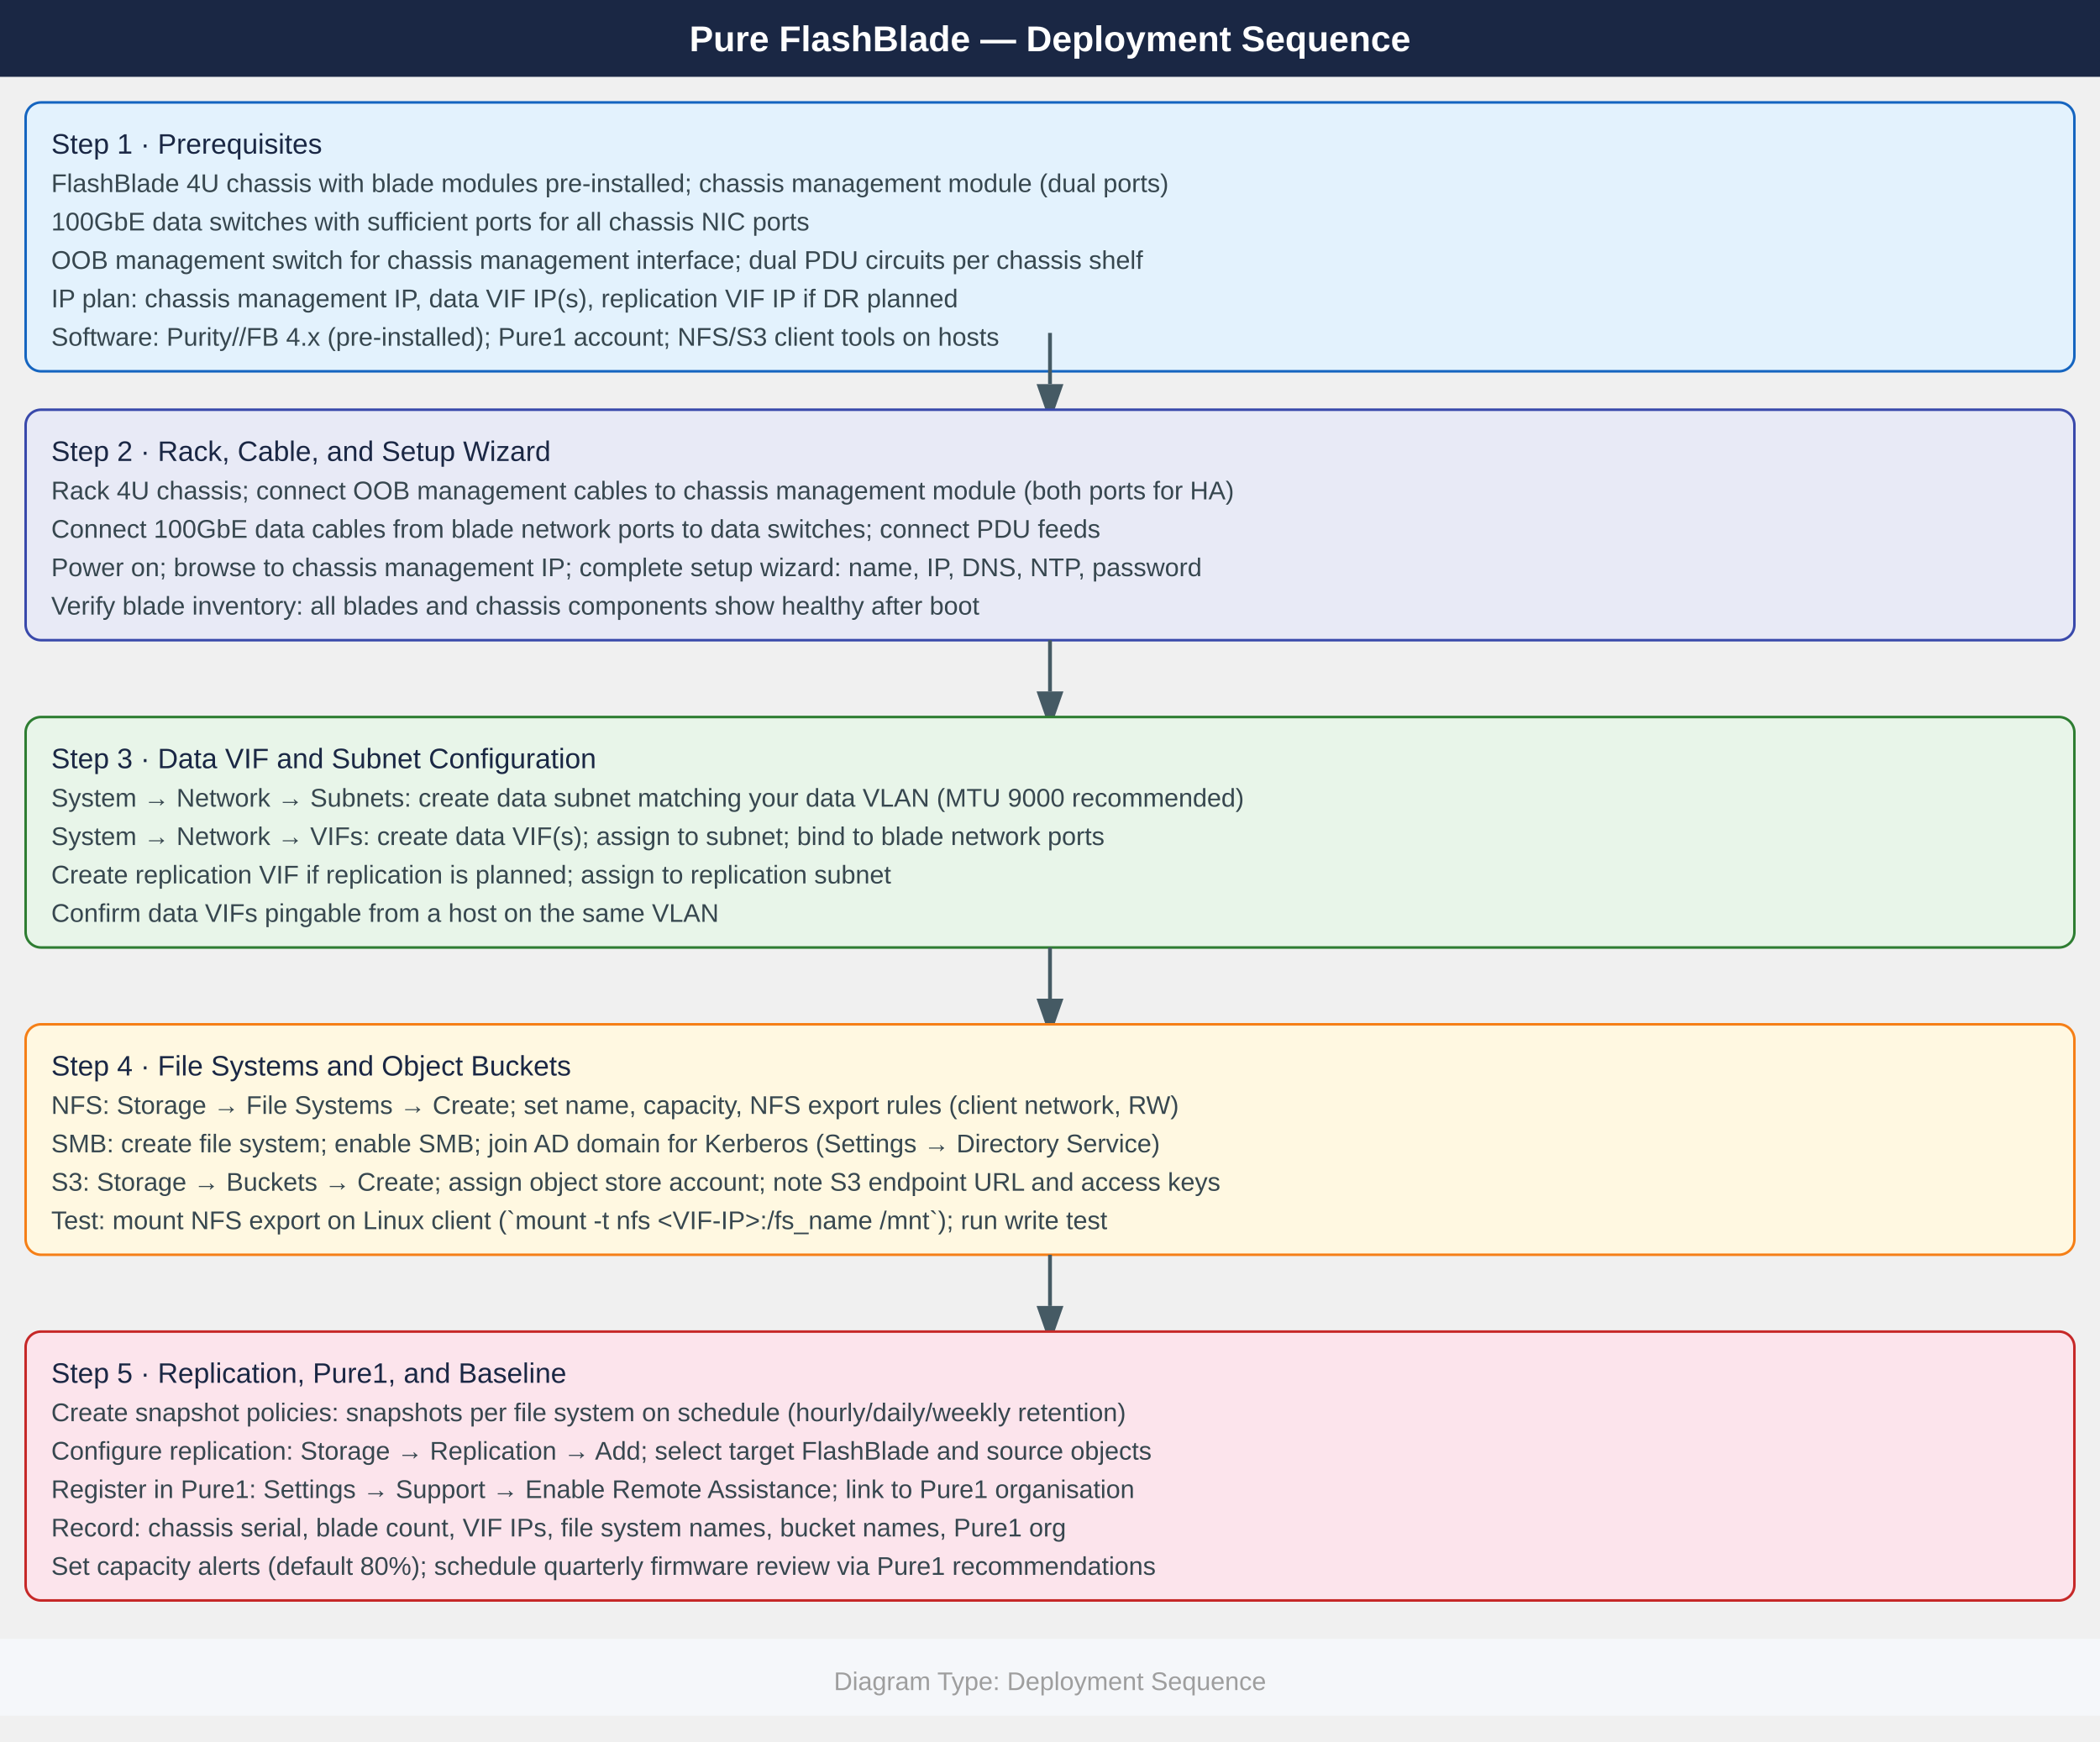
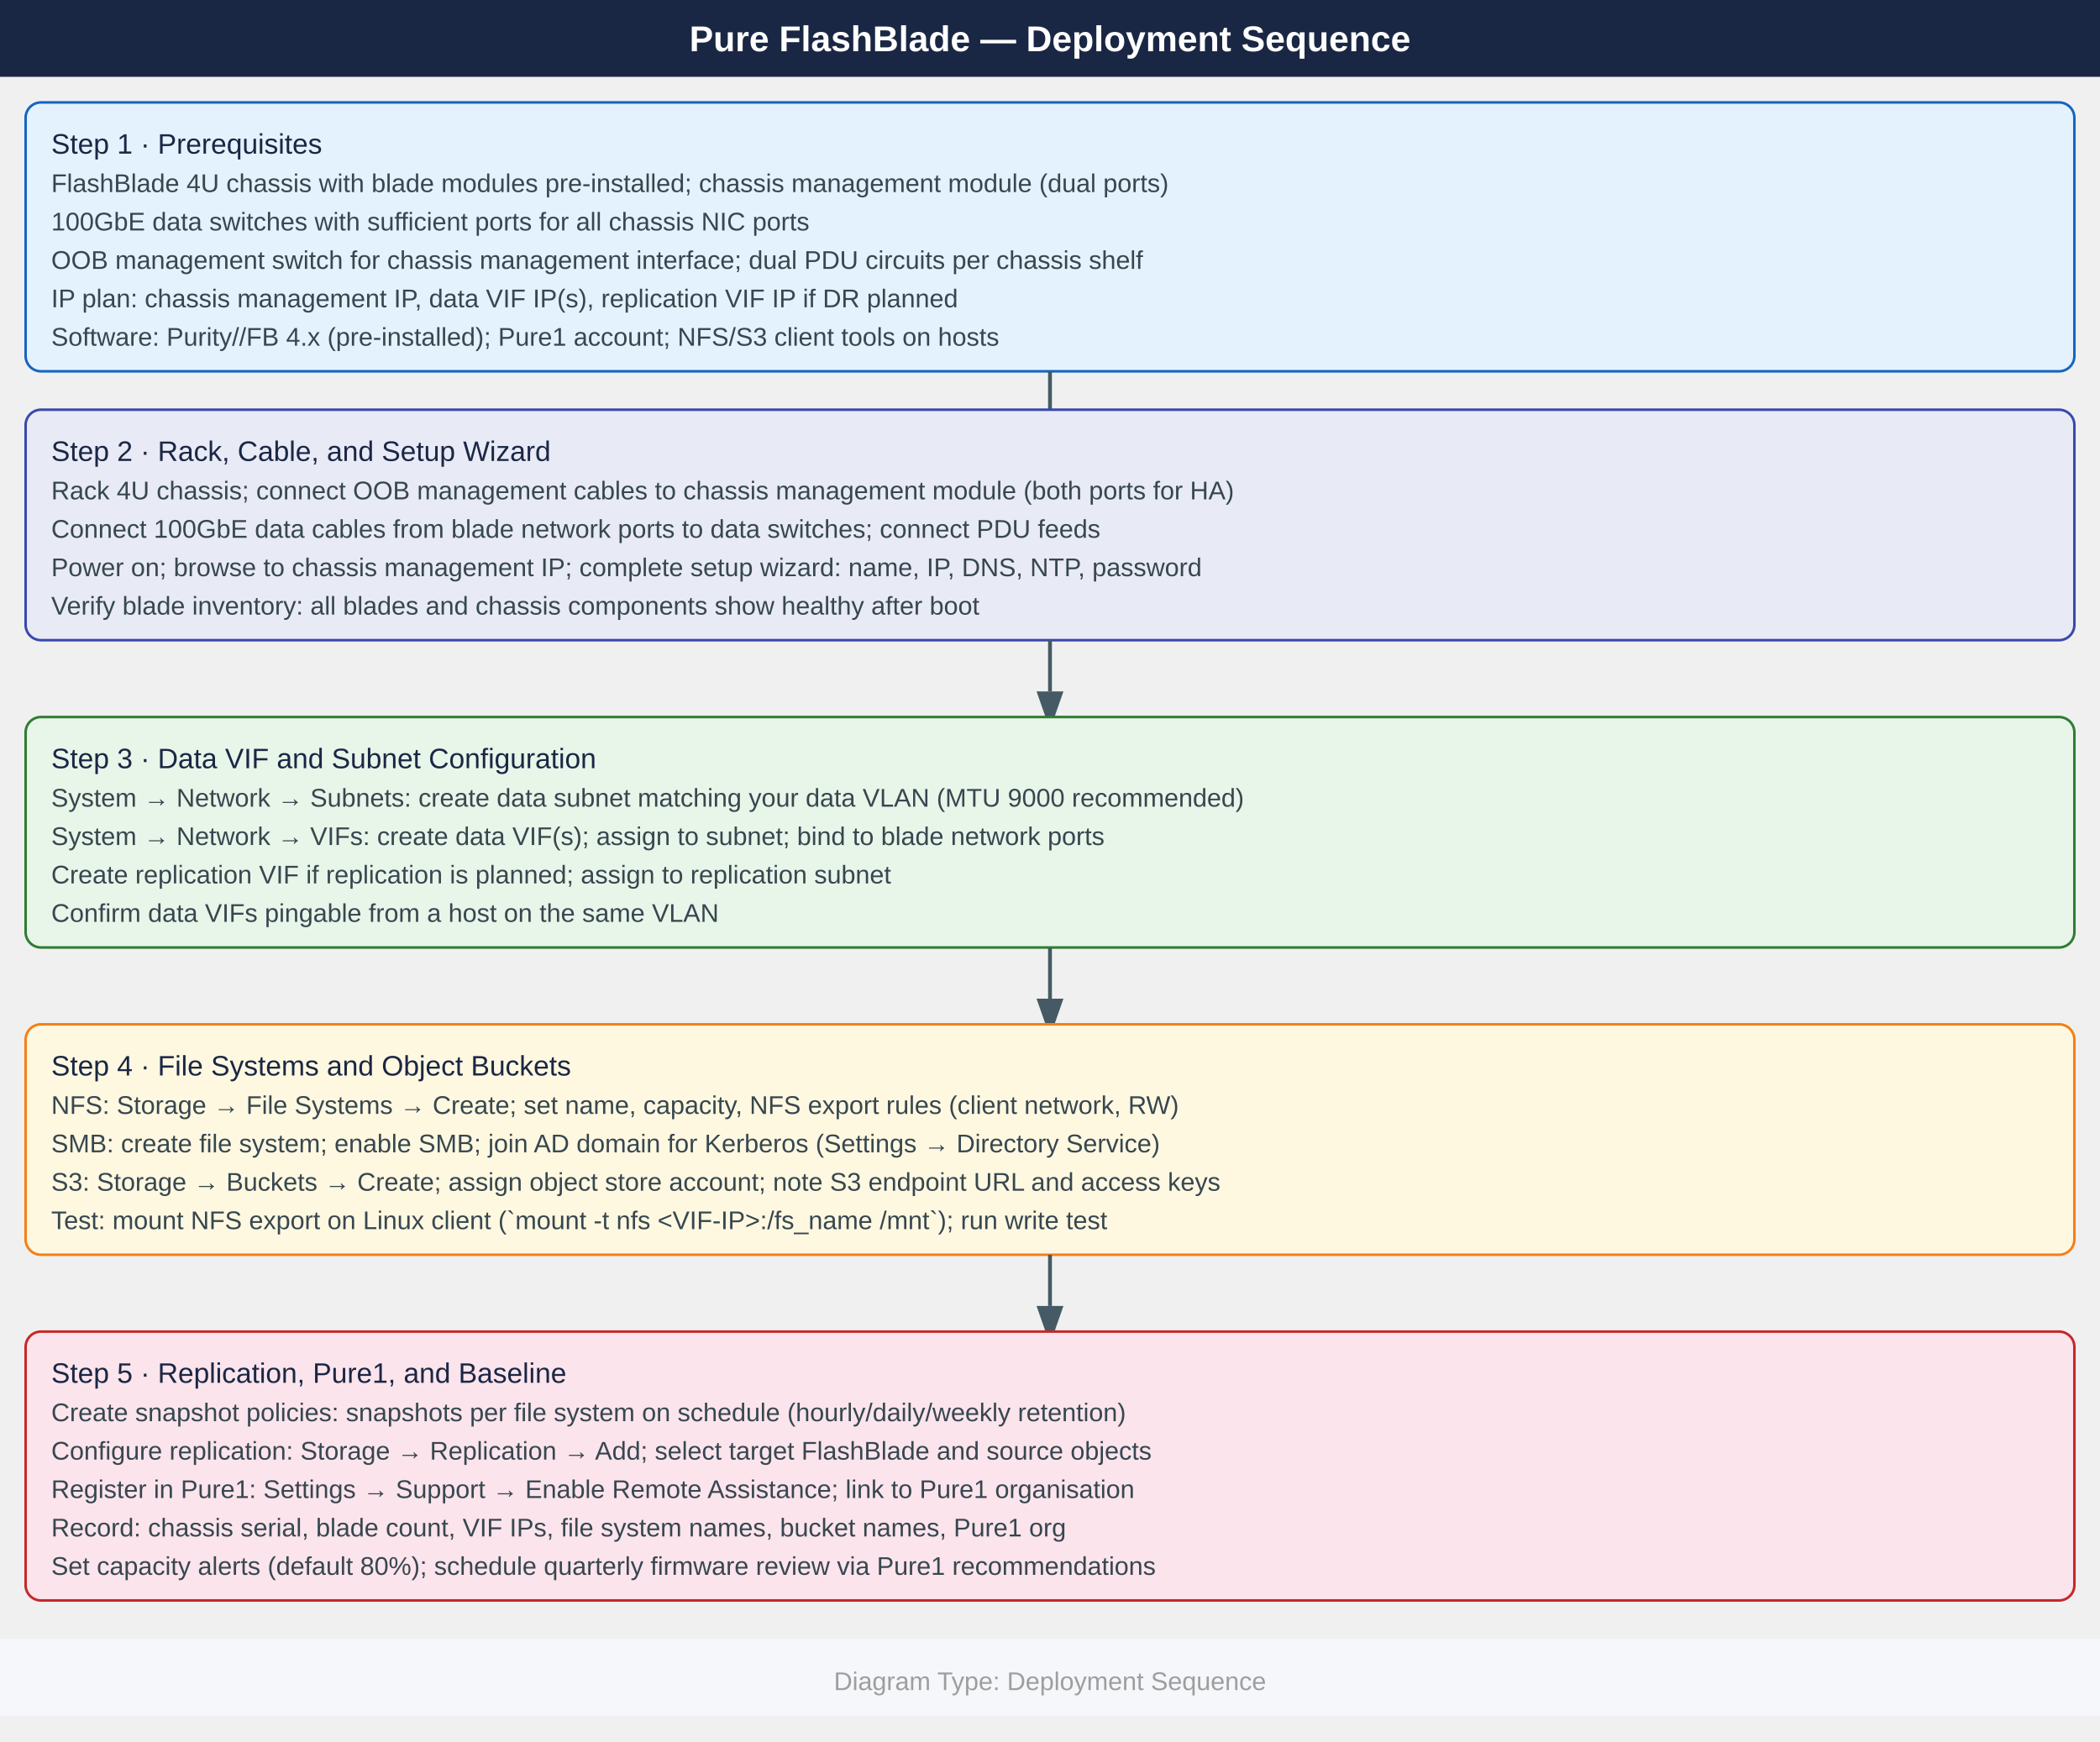
<svg xmlns="http://www.w3.org/2000/svg" width="820" height="680" viewBox="0 0 820 680">
  <defs>
    <marker id="arrowhead" markerWidth="10" markerHeight="7" refX="0" refY="3.5" orient="auto">
      <polygon points="0 0, 10 3.5, 0 7" fill="#455a64" />
    </marker>
  </defs>
  <rect x="0" y="0" width="820" height="30" fill="#1a2744" />
  <text x="410" y="20" font-family="Arial,Helvetica,sans-serif" font-size="14" font-weight="bold" fill="#ffffff" text-anchor="middle">
    Pure FlashBlade — Deployment Sequence
  </text>
  <rect x="10" y="40" width="800" height="105" rx="6" fill="#e3f2fd" stroke="#1565c0" />
  <text x="20" y="60" font-family="Arial,Helvetica,sans-serif" font-size="11" fill="#1a2744">
    Step 1 · Prerequisites
  </text>
  <text x="20" y="75" font-family="Arial,Helvetica,sans-serif" font-size="10" fill="#37474f">
    FlashBlade 4U chassis with blade modules pre-installed; chassis management module (dual ports)
  </text>
  <text x="20" y="90" font-family="Arial,Helvetica,sans-serif" font-size="10" fill="#37474f">
    100GbE data switches with sufficient ports for all chassis NIC ports
  </text>
  <text x="20" y="105" font-family="Arial,Helvetica,sans-serif" font-size="10" fill="#37474f">
    OOB management switch for chassis management interface; dual PDU circuits per chassis shelf
  </text>
  <text x="20" y="120" font-family="Arial,Helvetica,sans-serif" font-size="10" fill="#37474f">
    IP plan: chassis management IP, data VIF IP(s), replication VIF IP if DR planned
  </text>
  <text x="20" y="135" font-family="Arial,Helvetica,sans-serif" font-size="10" fill="#37474f">
    Software: Purity//FB 4.x (pre-installed); Pure1 account; NFS/S3 client tools on hosts
  </text>
-   <line x1="410" y1="130" x2="410" y2="150" stroke="#455a64" stroke-width="1.5" marker-end="url(#arrowhead)" />
+   <line x1="410" y1="145" x2="410" y2="160" stroke="#455a64" stroke-width="1.5" marker-end="url(#arrowhead)" />
  <rect x="10" y="160" width="800" height="90" rx="6" fill="#e8eaf6" stroke="#3949ab" />
  <text x="20" y="180" font-family="Arial,Helvetica,sans-serif" font-size="11" fill="#1a2744">
    Step 2 · Rack, Cable, and Setup Wizard
  </text>
  <text x="20" y="195" font-family="Arial,Helvetica,sans-serif" font-size="10" fill="#37474f">
    Rack 4U chassis; connect OOB management cables to chassis management module (both ports for HA)
  </text>
  <text x="20" y="210" font-family="Arial,Helvetica,sans-serif" font-size="10" fill="#37474f">
    Connect 100GbE data cables from blade network ports to data switches; connect PDU feeds
  </text>
  <text x="20" y="225" font-family="Arial,Helvetica,sans-serif" font-size="10" fill="#37474f">
    Power on; browse to chassis management IP; complete setup wizard: name, IP, DNS, NTP, password
  </text>
  <text x="20" y="240" font-family="Arial,Helvetica,sans-serif" font-size="10" fill="#37474f">
    Verify blade inventory: all blades and chassis components show healthy after boot
  </text>
  <line x1="410" y1="250" x2="410" y2="270" stroke="#455a64" stroke-width="1.5" marker-end="url(#arrowhead)" />
  <rect x="10" y="280" width="800" height="90" rx="6" fill="#e8f5e9" stroke="#2e7d32" />
  <text x="20" y="300" font-family="Arial,Helvetica,sans-serif" font-size="11" fill="#1a2744">
    Step 3 · Data VIF and Subnet Configuration
  </text>
  <text x="20" y="315" font-family="Arial,Helvetica,sans-serif" font-size="10" fill="#37474f">
    System → Network → Subnets: create data subnet matching your data VLAN (MTU 9000 recommended)
  </text>
  <text x="20" y="330" font-family="Arial,Helvetica,sans-serif" font-size="10" fill="#37474f">
    System → Network → VIFs: create data VIF(s); assign to subnet; bind to blade network ports
  </text>
  <text x="20" y="345" font-family="Arial,Helvetica,sans-serif" font-size="10" fill="#37474f">
    Create replication VIF if replication is planned; assign to replication subnet
  </text>
  <text x="20" y="360" font-family="Arial,Helvetica,sans-serif" font-size="10" fill="#37474f">
    Confirm data VIFs pingable from a host on the same VLAN
  </text>
  <line x1="410" y1="370" x2="410" y2="390" stroke="#455a64" stroke-width="1.5" marker-end="url(#arrowhead)" />
  <rect x="10" y="400" width="800" height="90" rx="6" fill="#fff8e1" stroke="#f57f17" />
  <text x="20" y="420" font-family="Arial,Helvetica,sans-serif" font-size="11" fill="#1a2744">
    Step 4 · File Systems and Object Buckets
  </text>
  <text x="20" y="435" font-family="Arial,Helvetica,sans-serif" font-size="10" fill="#37474f">
    NFS: Storage → File Systems → Create; set name, capacity, NFS export rules (client network, RW)
  </text>
  <text x="20" y="450" font-family="Arial,Helvetica,sans-serif" font-size="10" fill="#37474f">
    SMB: create file system; enable SMB; join AD domain for Kerberos (Settings → Directory Service)
  </text>
  <text x="20" y="465" font-family="Arial,Helvetica,sans-serif" font-size="10" fill="#37474f">
    S3: Storage → Buckets → Create; assign object store account; note S3 endpoint URL and access keys
  </text>
  <text x="20" y="480" font-family="Arial,Helvetica,sans-serif" font-size="10" fill="#37474f">
    Test: mount NFS export on Linux client (`mount -t nfs &lt;VIF-IP&gt;:/fs_name /mnt`); run write test
  </text>
  <line x1="410" y1="490" x2="410" y2="510" stroke="#455a64" stroke-width="1.5" marker-end="url(#arrowhead)" />
  <rect x="10" y="520" width="800" height="105" rx="6" fill="#fce4ec" stroke="#c62828" />
  <text x="20" y="540" font-family="Arial,Helvetica,sans-serif" font-size="11" fill="#1a2744">
    Step 5 · Replication, Pure1, and Baseline
  </text>
  <text x="20" y="555" font-family="Arial,Helvetica,sans-serif" font-size="10" fill="#37474f">
    Create snapshot policies: snapshots per file system on schedule (hourly/daily/weekly retention)
  </text>
  <text x="20" y="570" font-family="Arial,Helvetica,sans-serif" font-size="10" fill="#37474f">
    Configure replication: Storage → Replication → Add; select target FlashBlade and source objects
  </text>
  <text x="20" y="585" font-family="Arial,Helvetica,sans-serif" font-size="10" fill="#37474f">
    Register in Pure1: Settings → Support → Enable Remote Assistance; link to Pure1 organisation
  </text>
  <text x="20" y="600" font-family="Arial,Helvetica,sans-serif" font-size="10" fill="#37474f">
    Record: chassis serial, blade count, VIF IPs, file system names, bucket names, Pure1 org
  </text>
  <text x="20" y="615" font-family="Arial,Helvetica,sans-serif" font-size="10" fill="#37474f">
    Set capacity alerts (default 80%); schedule quarterly firmware review via Pure1 recommendations
  </text>
  <rect x="0" y="640" width="820" height="30" fill="#f5f7fa" />
  <text x="410" y="660" font-family="Arial,Helvetica,sans-serif" font-size="10" fill="#9e9e9e" text-anchor="middle">
    Diagram Type: Deployment Sequence
  </text>
</svg>
